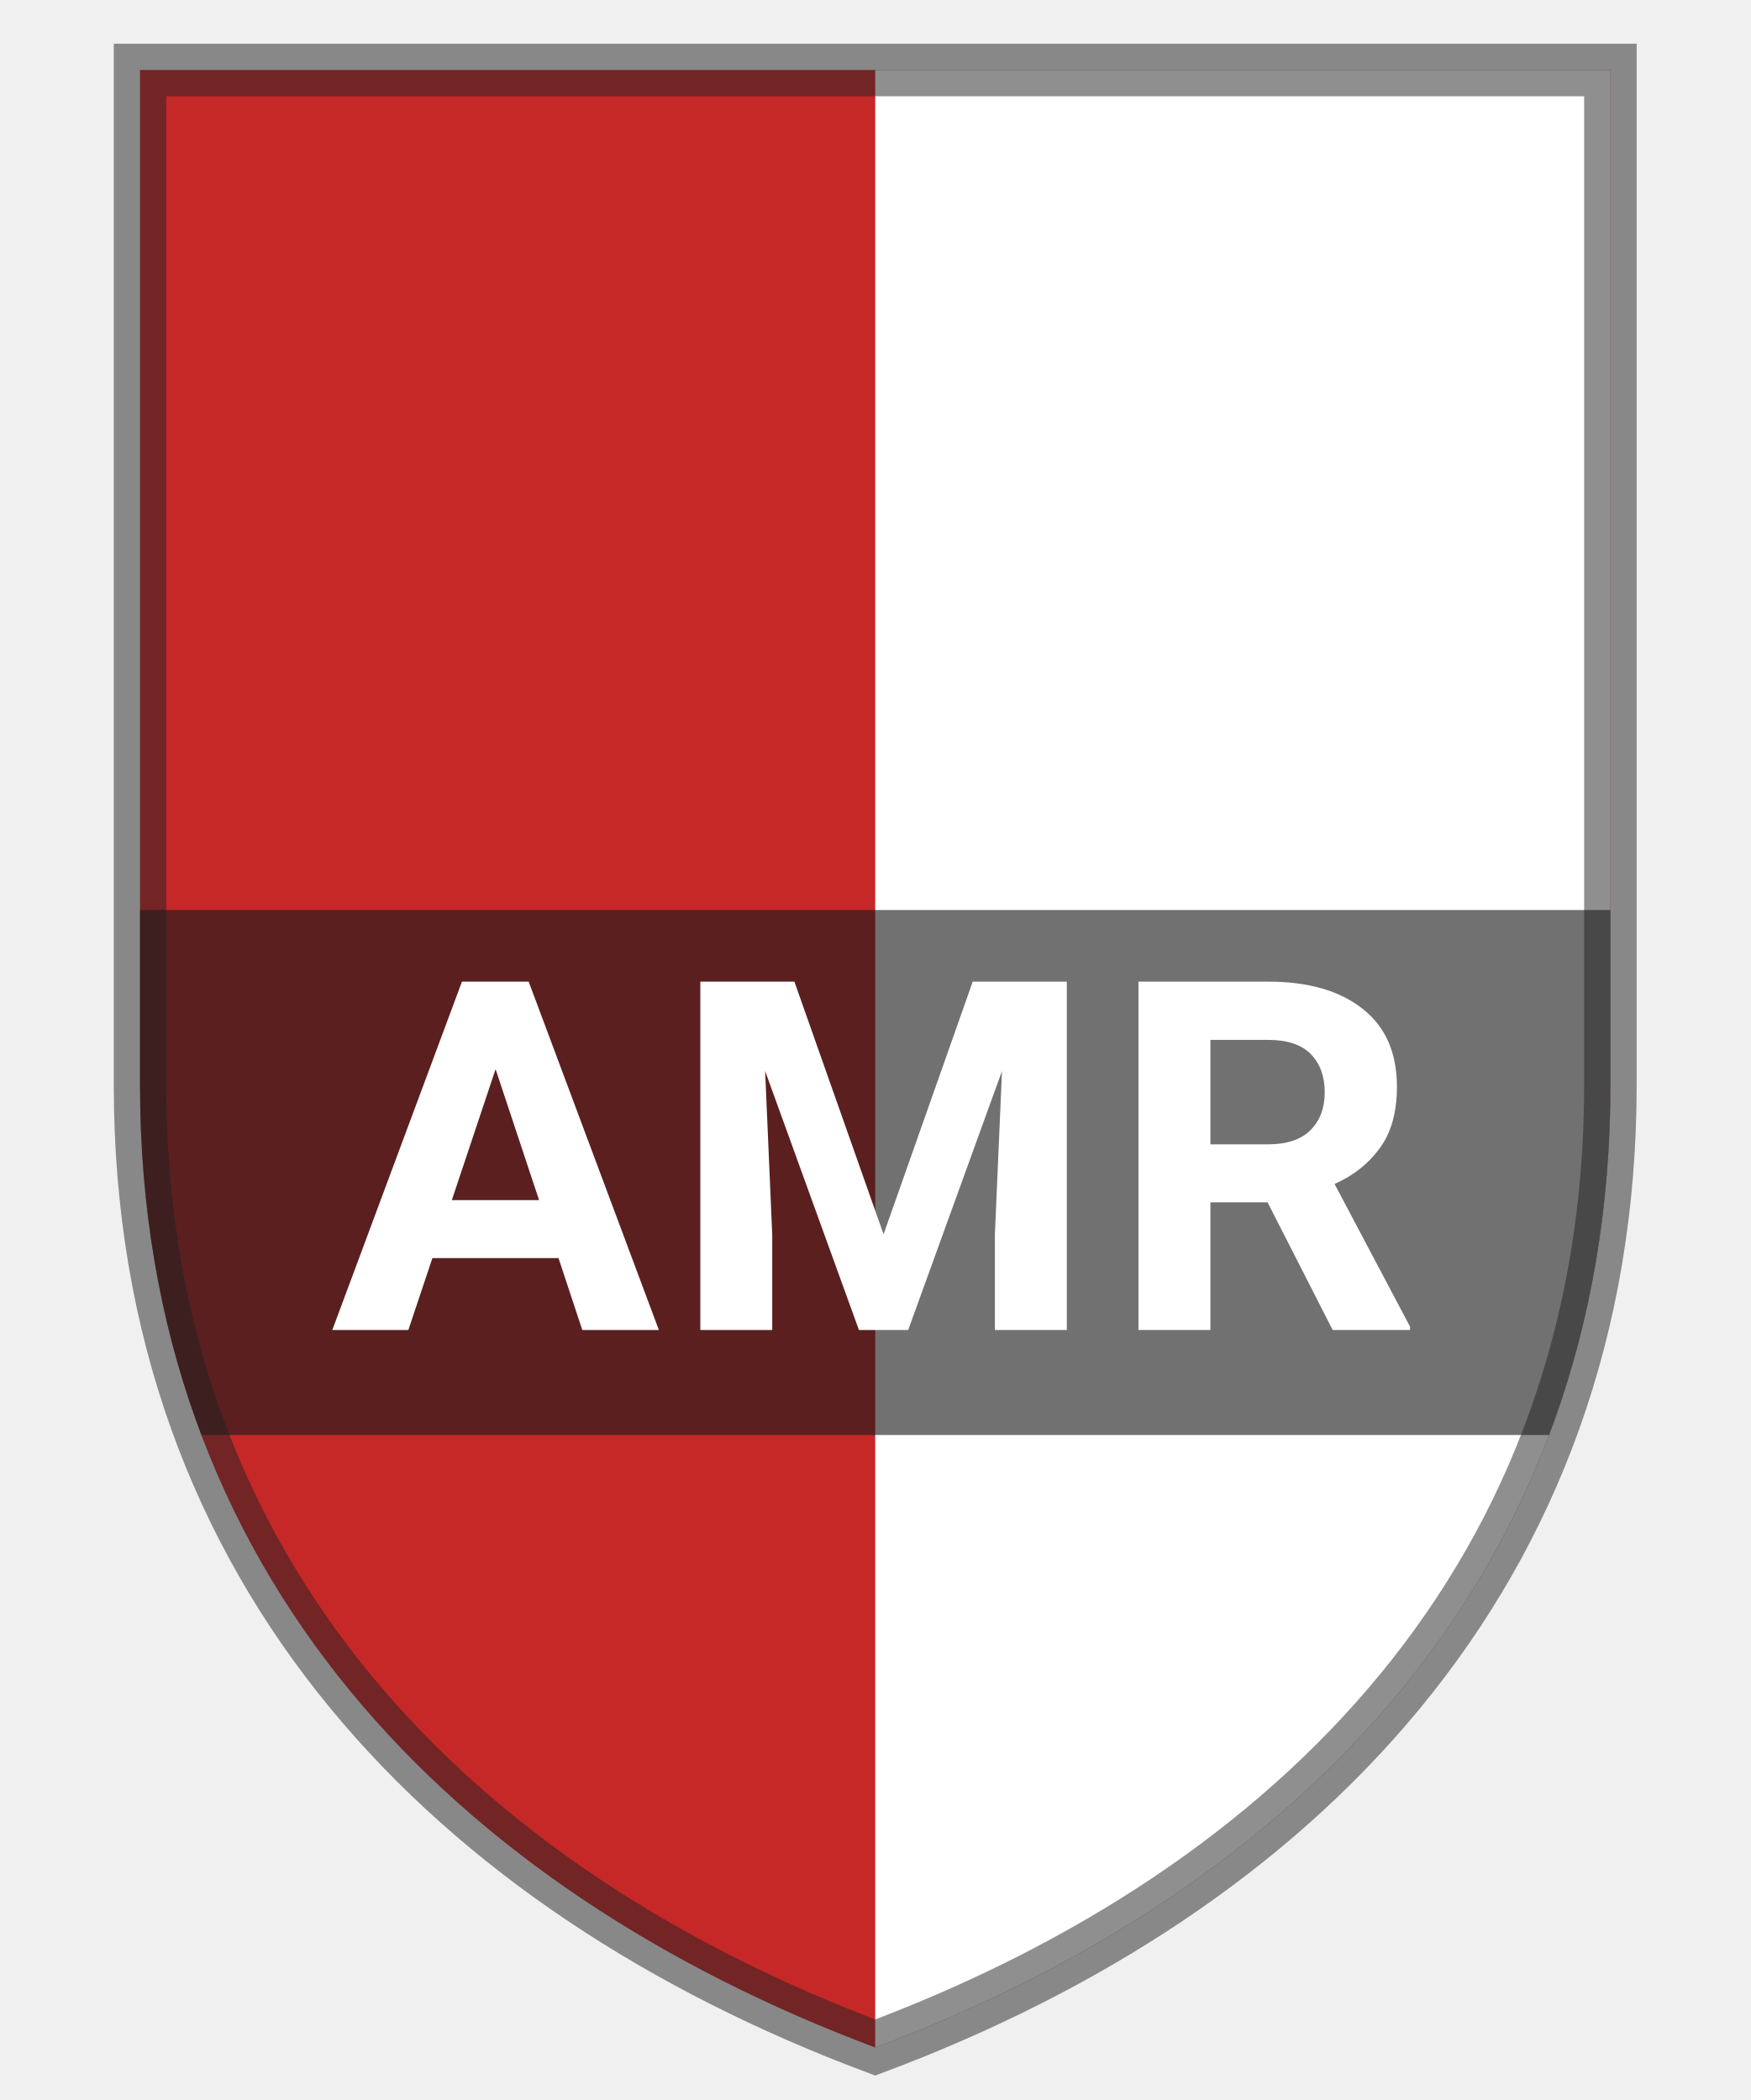
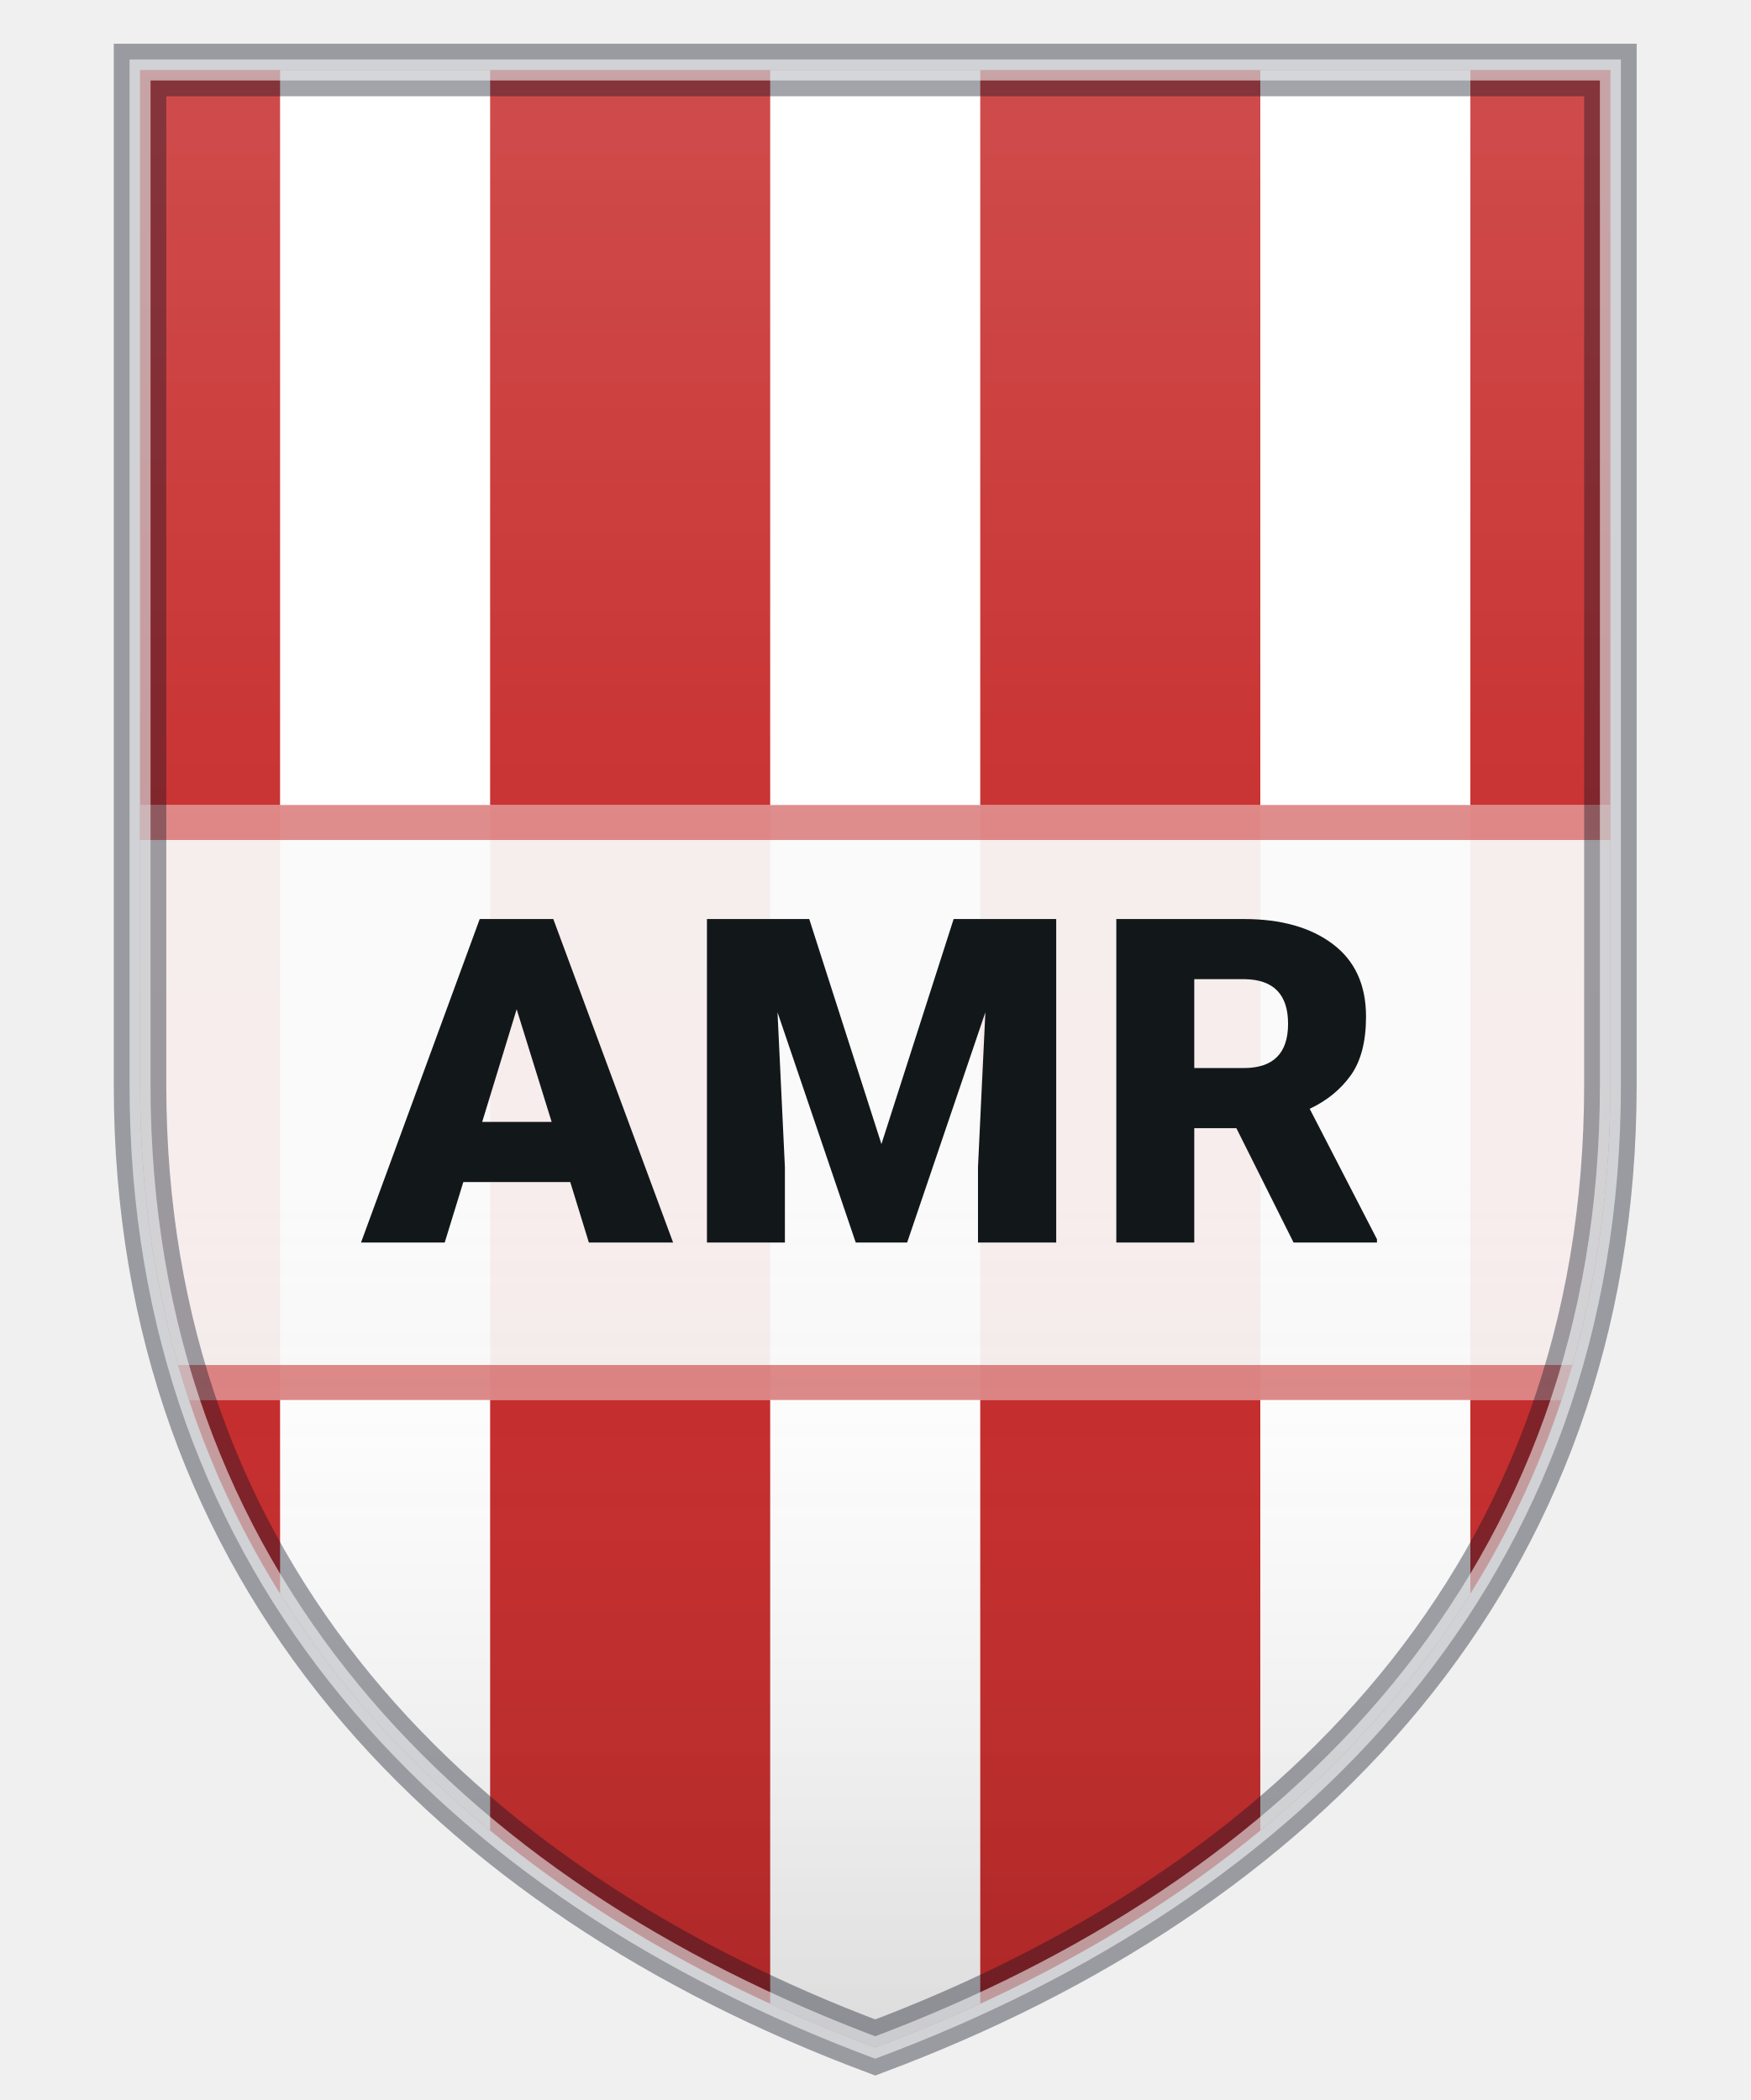
<svg xmlns="http://www.w3.org/2000/svg" viewBox="0 0 100 120" width="100" height="120" role="img" data-generico="1" aria-label="Escudo do America-RJ">
-   <clipPath id="escudo">
-     <path d="M8 4 H92 V62 C92 90 74 108 50 117 C26 108 8 90 8 62 Z" />
-   </clipPath>
+   <defs>
+     <clipPath id="escudo">
+       <path d="M8 4 H92 V62 C92 90 74 108 50 117 C26 108 8 90 8 62 Z" />
+     </clipPath>
+     <linearGradient id="volume" x1="0" y1="0" x2="0" y2="1">
+       <stop offset="0" stop-color="#FFFFFF" stop-opacity=".18" />
+       <stop offset=".55" stop-color="#FFFFFF" stop-opacity="0" />
+       <stop offset="1" stop-color="#000000" stop-opacity=".16" />
+     </linearGradient>
+   </defs>
  <g clip-path="url(#escudo)">
    <path d="M8 4 H92 V62 C92 90 74 108 50 117 C26 108 8 90 8 62 Z" fill="#C62828" />
-     <path d="M50 4 H92 V62 C92 90 74 108 50 117 Z" fill="#FFFFFF" />
-     <rect x="0" y="52" width="100" height="30" fill="#1A1A1A" fill-opacity=".62" />
-     <text x="50" y="76" text-anchor="middle" font-family="system-ui, -apple-system, 'Segoe UI', Roboto, sans-serif" font-size="28" font-weight="700" letter-spacing="0.5" fill="#FFFFFF">AMR</text>
+     <rect x="16" y="0" width="12" height="120" fill="#FFFFFF" />
+     <rect x="44" y="0" width="12" height="120" fill="#FFFFFF" />
+     <rect x="72" y="0" width="12" height="120" fill="#FFFFFF" />
+     <rect x="0" y="46" width="100" height="34" fill="#F8FAF9" fill-opacity=".94" />
+     <rect x="0" y="46" width="100" height="2" fill="#C62828" fill-opacity=".55" />
+     <rect x="0" y="78" width="100" height="2" fill="#C62828" fill-opacity=".55" />
+     <rect x="0" y="0" width="100" height="120" fill="url(#volume)" />
+     <text x="50" y="71" text-anchor="middle" font-family="system-ui, -apple-system, 'Segoe UI', Roboto, sans-serif" font-size="26" font-weight="800" letter-spacing="0.6" fill="#12181A">AMR</text>
  </g>
-   <path d="M8 4 H92 V62 C92 90 74 108 50 117 C26 108 8 90 8 62 Z" fill="none" stroke="#212121" stroke-opacity=".5" stroke-width="3" />
+   <path d="M8 4 H92 V62 C92 90 74 108 50 117 C26 108 8 90 8 62 Z" fill="none" stroke="#0B1220" stroke-opacity=".38" stroke-width="3" />
+   <path d="M8 4 H92 V62 C92 90 74 108 50 117 C26 108 8 90 8 62 Z" fill="none" stroke="#FFFFFF" stroke-opacity=".55" stroke-width="1.2" />
</svg>
